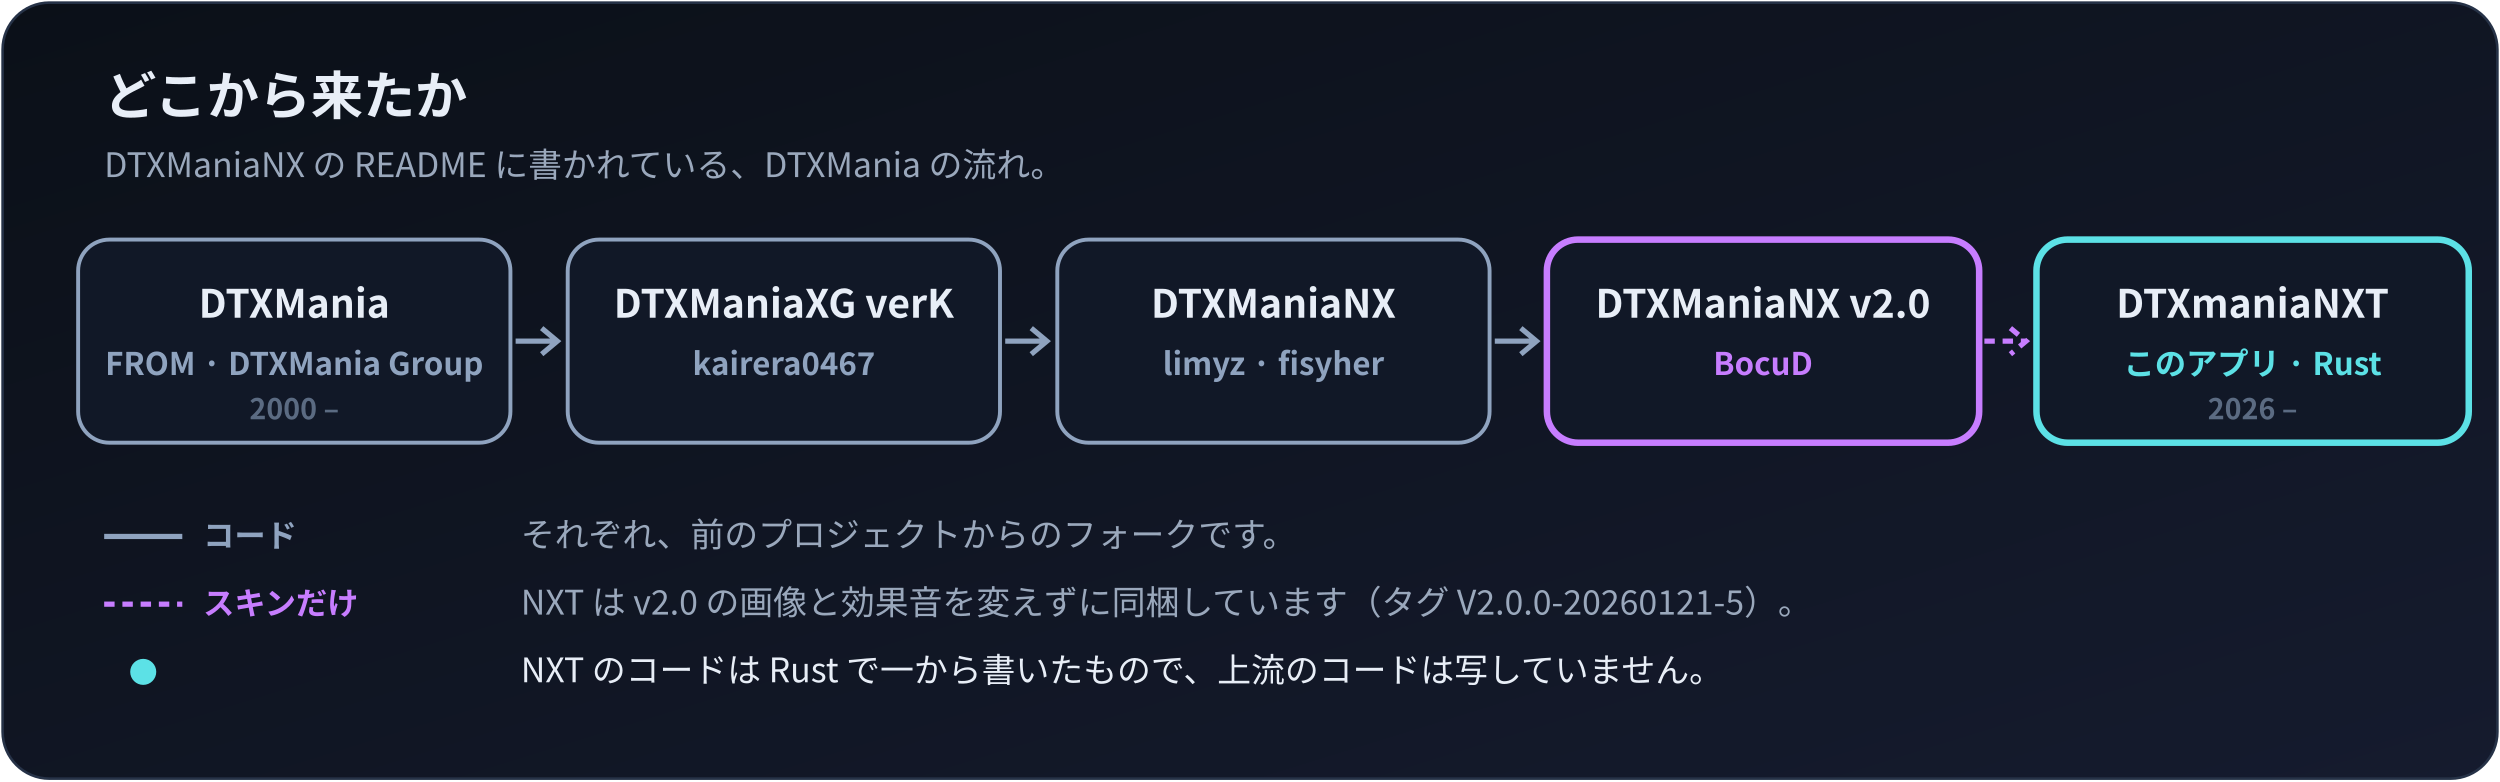
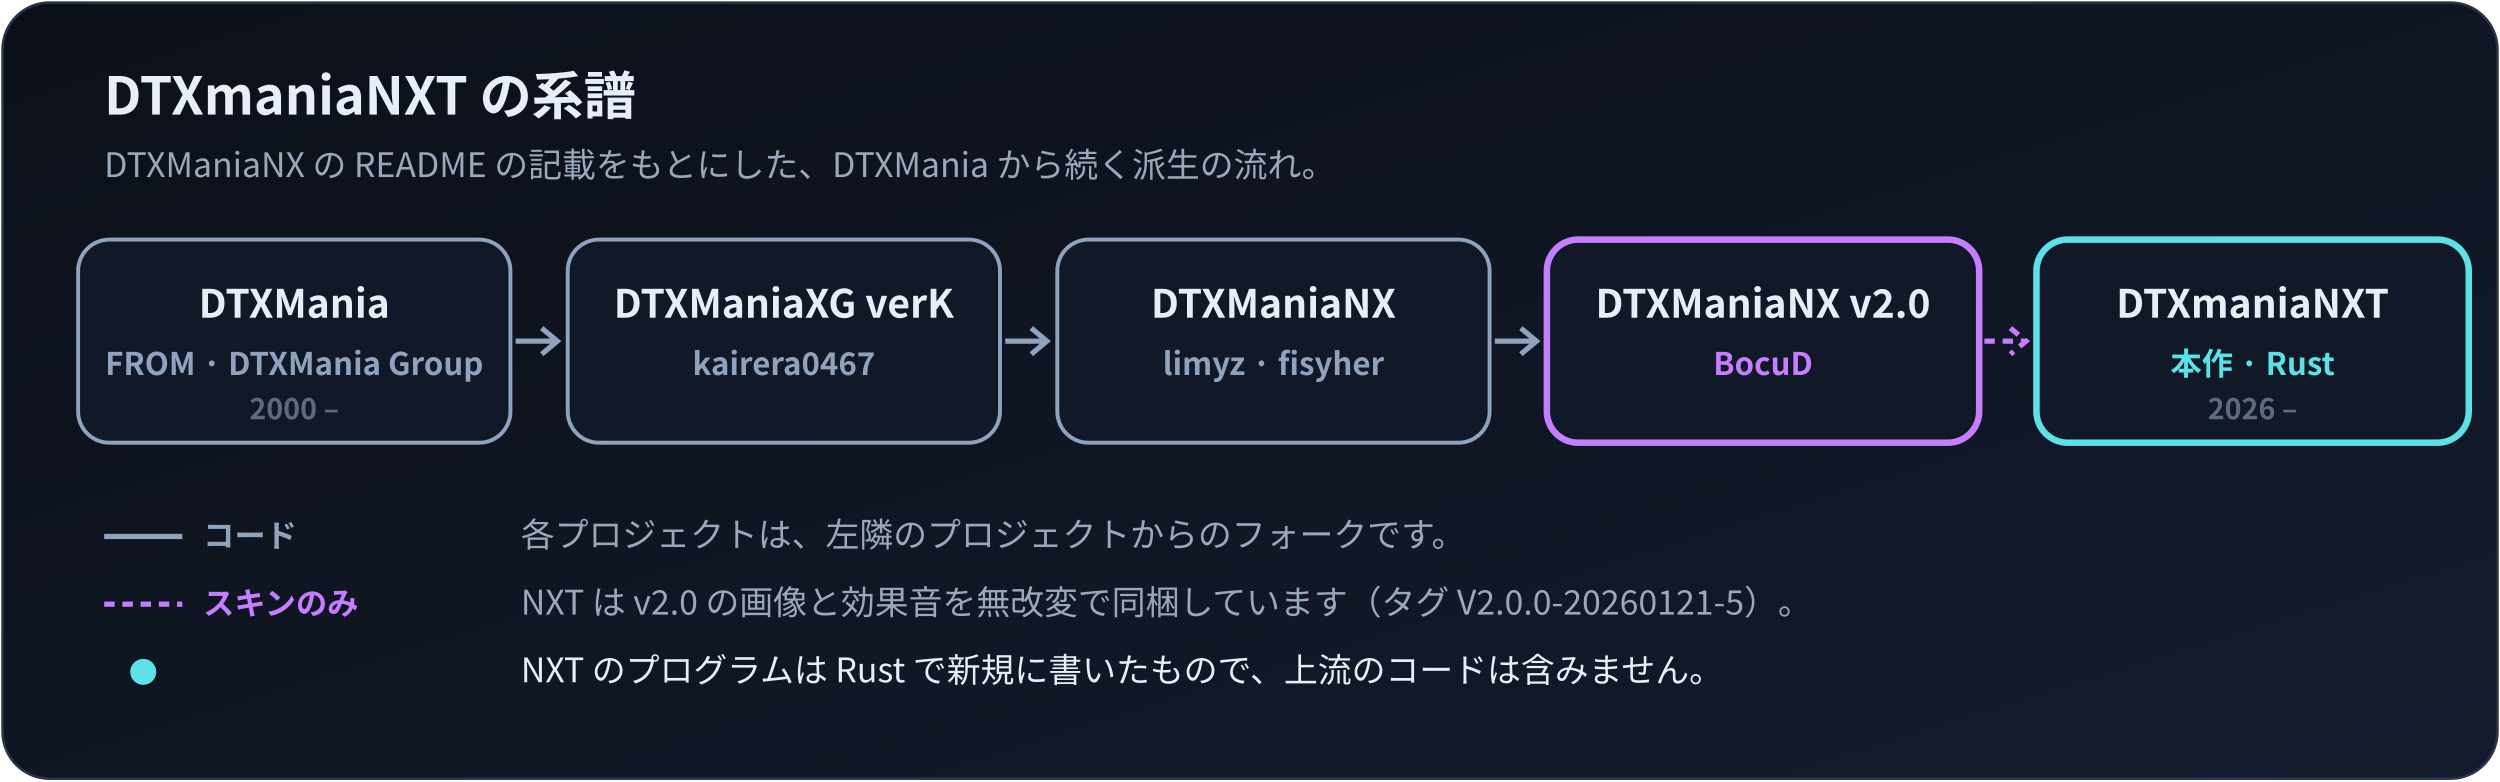
<svg xmlns="http://www.w3.org/2000/svg" width="960" height="300" viewBox="0 0 960 300" role="img" aria-labelledby="title desc">
  <style>
text{font-family:'Hiragino Sans','Hiragino Kaku Gothic ProN','Yu Gothic UI','Yu Gothic','Meiryo','Noto Sans JP','Noto Sans CJK JP',system-ui,sans-serif}
.mono{font-family:'JetBrains Mono','SF Mono','Cascadia Mono',Consolas,Menlo,monospace}
.fb{transform-box:fill-box;transform-origin:50% 50%}
@media (prefers-reduced-motion:reduce){*{animation:none!important}}
</style>
  <defs>
    <linearGradient id="bg1" x1="0" y1="0" x2="1" y2="1">
      <stop offset="0" stop-color="#0B1018" />
      <stop offset="1" stop-color="#151B2E" />
    </linearGradient>
  </defs>
  <rect x="1" y="1" width="958" height="298" rx="18" fill="url(#bg1)" stroke="#263247" />
  <rect x="30" y="92" width="166" height="78" rx="12" fill="#111827" stroke="#8FA3BF" stroke-width="1.5" />
  <text x="113.0" y="122" font-size="15" fill="#E8EEF7" font-weight="800" text-anchor="middle">DTXMania</text>
  <text x="113.0" y="144" font-size="12" fill="#8FA3BF" font-weight="600" text-anchor="middle">FROM · DTXMania Group</text>
  <text x="113.0" y="161" font-size="11" fill="#5B6B82" font-weight="600" text-anchor="middle">2000 –</text>
  <path d="M198 131 h16 m-6 -5 l6 5 l-6 5" stroke="#8FA3BF" stroke-width="2" fill="none" />
  <rect x="218" y="92" width="166" height="78" rx="12" fill="#111827" stroke="#8FA3BF" stroke-width="1.5" />
  <text x="301.0" y="122" font-size="15" fill="#E8EEF7" font-weight="800" text-anchor="middle">DTXManiaXG verK</text>
  <text x="301.0" y="144" font-size="12" fill="#8FA3BF" font-weight="600" text-anchor="middle">kairera0467</text>
  <path d="M386 131 h16 m-6 -5 l6 5 l-6 5" stroke="#8FA3BF" stroke-width="2" fill="none" />
  <rect x="406" y="92" width="166" height="78" rx="12" fill="#111827" stroke="#8FA3BF" stroke-width="1.5" />
  <text x="489.0" y="122" font-size="15" fill="#E8EEF7" font-weight="800" text-anchor="middle">DTXManiaNX</text>
  <text x="489.0" y="144" font-size="12" fill="#8FA3BF" font-weight="600" text-anchor="middle">limyz · fisyher</text>
  <path d="M574 131 h16 m-6 -5 l6 5 l-6 5" stroke="#8FA3BF" stroke-width="2" fill="none" />
  <rect x="594" y="92" width="166" height="78" rx="12" fill="#111827" stroke="#C77DFF" stroke-width="2.5" />
  <text x="677.0" y="122" font-size="15" fill="#E8EEF7" font-weight="800" text-anchor="middle">DTXManiaNX v2.0</text>
  <text x="677.0" y="144" font-size="12" fill="#C77DFF" font-weight="600" text-anchor="middle">BocuD</text>
  <rect x="782" y="92" width="166" height="78" rx="12" fill="#111827" stroke="#5CE1E6" stroke-width="2.5" />
  <text x="865.0" y="122" font-size="15" fill="#E8EEF7" font-weight="800" text-anchor="middle">DTXmaniaNXT</text>
-   <text x="865.0" y="144" font-size="12" fill="#5CE1E6" font-weight="600" text-anchor="middle">このアプリ · Rust</text>
+   <text x="865.0" y="144" font-size="12" fill="#5CE1E6" font-weight="600" text-anchor="middle">本作 · Rust</text>
  <text x="865.0" y="161" font-size="11" fill="#5B6B82" font-weight="600" text-anchor="middle">2026 –</text>
  <path d="M762 131 h16 m-6 -5 l6 5 l-6 5" stroke="#C77DFF" stroke-width="2" fill="none" stroke-dasharray="4 3" />
-   <text x="40" y="44" font-size="20" fill="#E8EEF7" font-weight="800" text-anchor="start">どこから来たか</text>
-   <text x="40" y="68" font-size="13" fill="#9AA8BC" font-weight="400" text-anchor="start">DTXManiaNX の README に書かれている、DTXMania の流れ。</text>
+   <text x="40" y="44" font-size="20" fill="#E8EEF7" font-weight="800" text-anchor="start">DTXmaniaNXT の系譜</text>
+   <text x="40" y="68" font-size="13" fill="#9AA8BC" font-weight="400" text-anchor="start">DTXManiaNX の README の記載をもとにした、DTXMania から続く派生の流れ。</text>
  <line x1="40" y1="206" x2="70" y2="206" stroke="#8FA3BF" stroke-width="2" />
  <text x="78" y="210" font-size="12" fill="#8FA3BF" font-weight="700" text-anchor="start">コード</text>
-   <text x="200" y="210" font-size="13" fill="#9AA8BC" font-weight="400" text-anchor="start">それぞれ、前のプロジェクトからのフォークです。</text>
+   <text x="200" y="210" font-size="13" fill="#9AA8BC" font-weight="400" text-anchor="start">各プロジェクトは、左隣のプロジェクトからのフォークです。</text>
  <line x1="40" y1="232" x2="70" y2="232" stroke="#C77DFF" stroke-width="2" stroke-dasharray="4 3" />
-   <text x="78" y="236" font-size="12" fill="#C77DFF" font-weight="700" text-anchor="start">スキンだけ</text>
-   <text x="200" y="236" font-size="13" fill="#9AA8BC" font-weight="400" text-anchor="start">NXT は v2.0 の画像と効果音を変えずに同梱しています（タグ V2.0.0-20260121-5）。</text>
+   <text x="78" y="236" font-size="12" fill="#C77DFF" font-weight="700" text-anchor="start">スキンのみ</text>
+   <text x="200" y="236" font-size="13" fill="#9AA8BC" font-weight="400" text-anchor="start">NXT は v2.0 の画像と効果音を無改変で同梱しています（タグ V2.0.0-20260121-5）。</text>
  <circle cx="55" cy="258" r="5" fill="#5CE1E6" />
-   <text x="200" y="262" font-size="13" fill="#E8EEF7" font-weight="400" text-anchor="start">NXT のコードは Rust で一から書いたもので、上流のコードは写していません。</text>
+   <text x="200" y="262" font-size="13" fill="#E8EEF7" font-weight="400" text-anchor="start">NXT のプログラムは Rust で新規に書いたもので、上流のコードは含みません。</text>
</svg>
